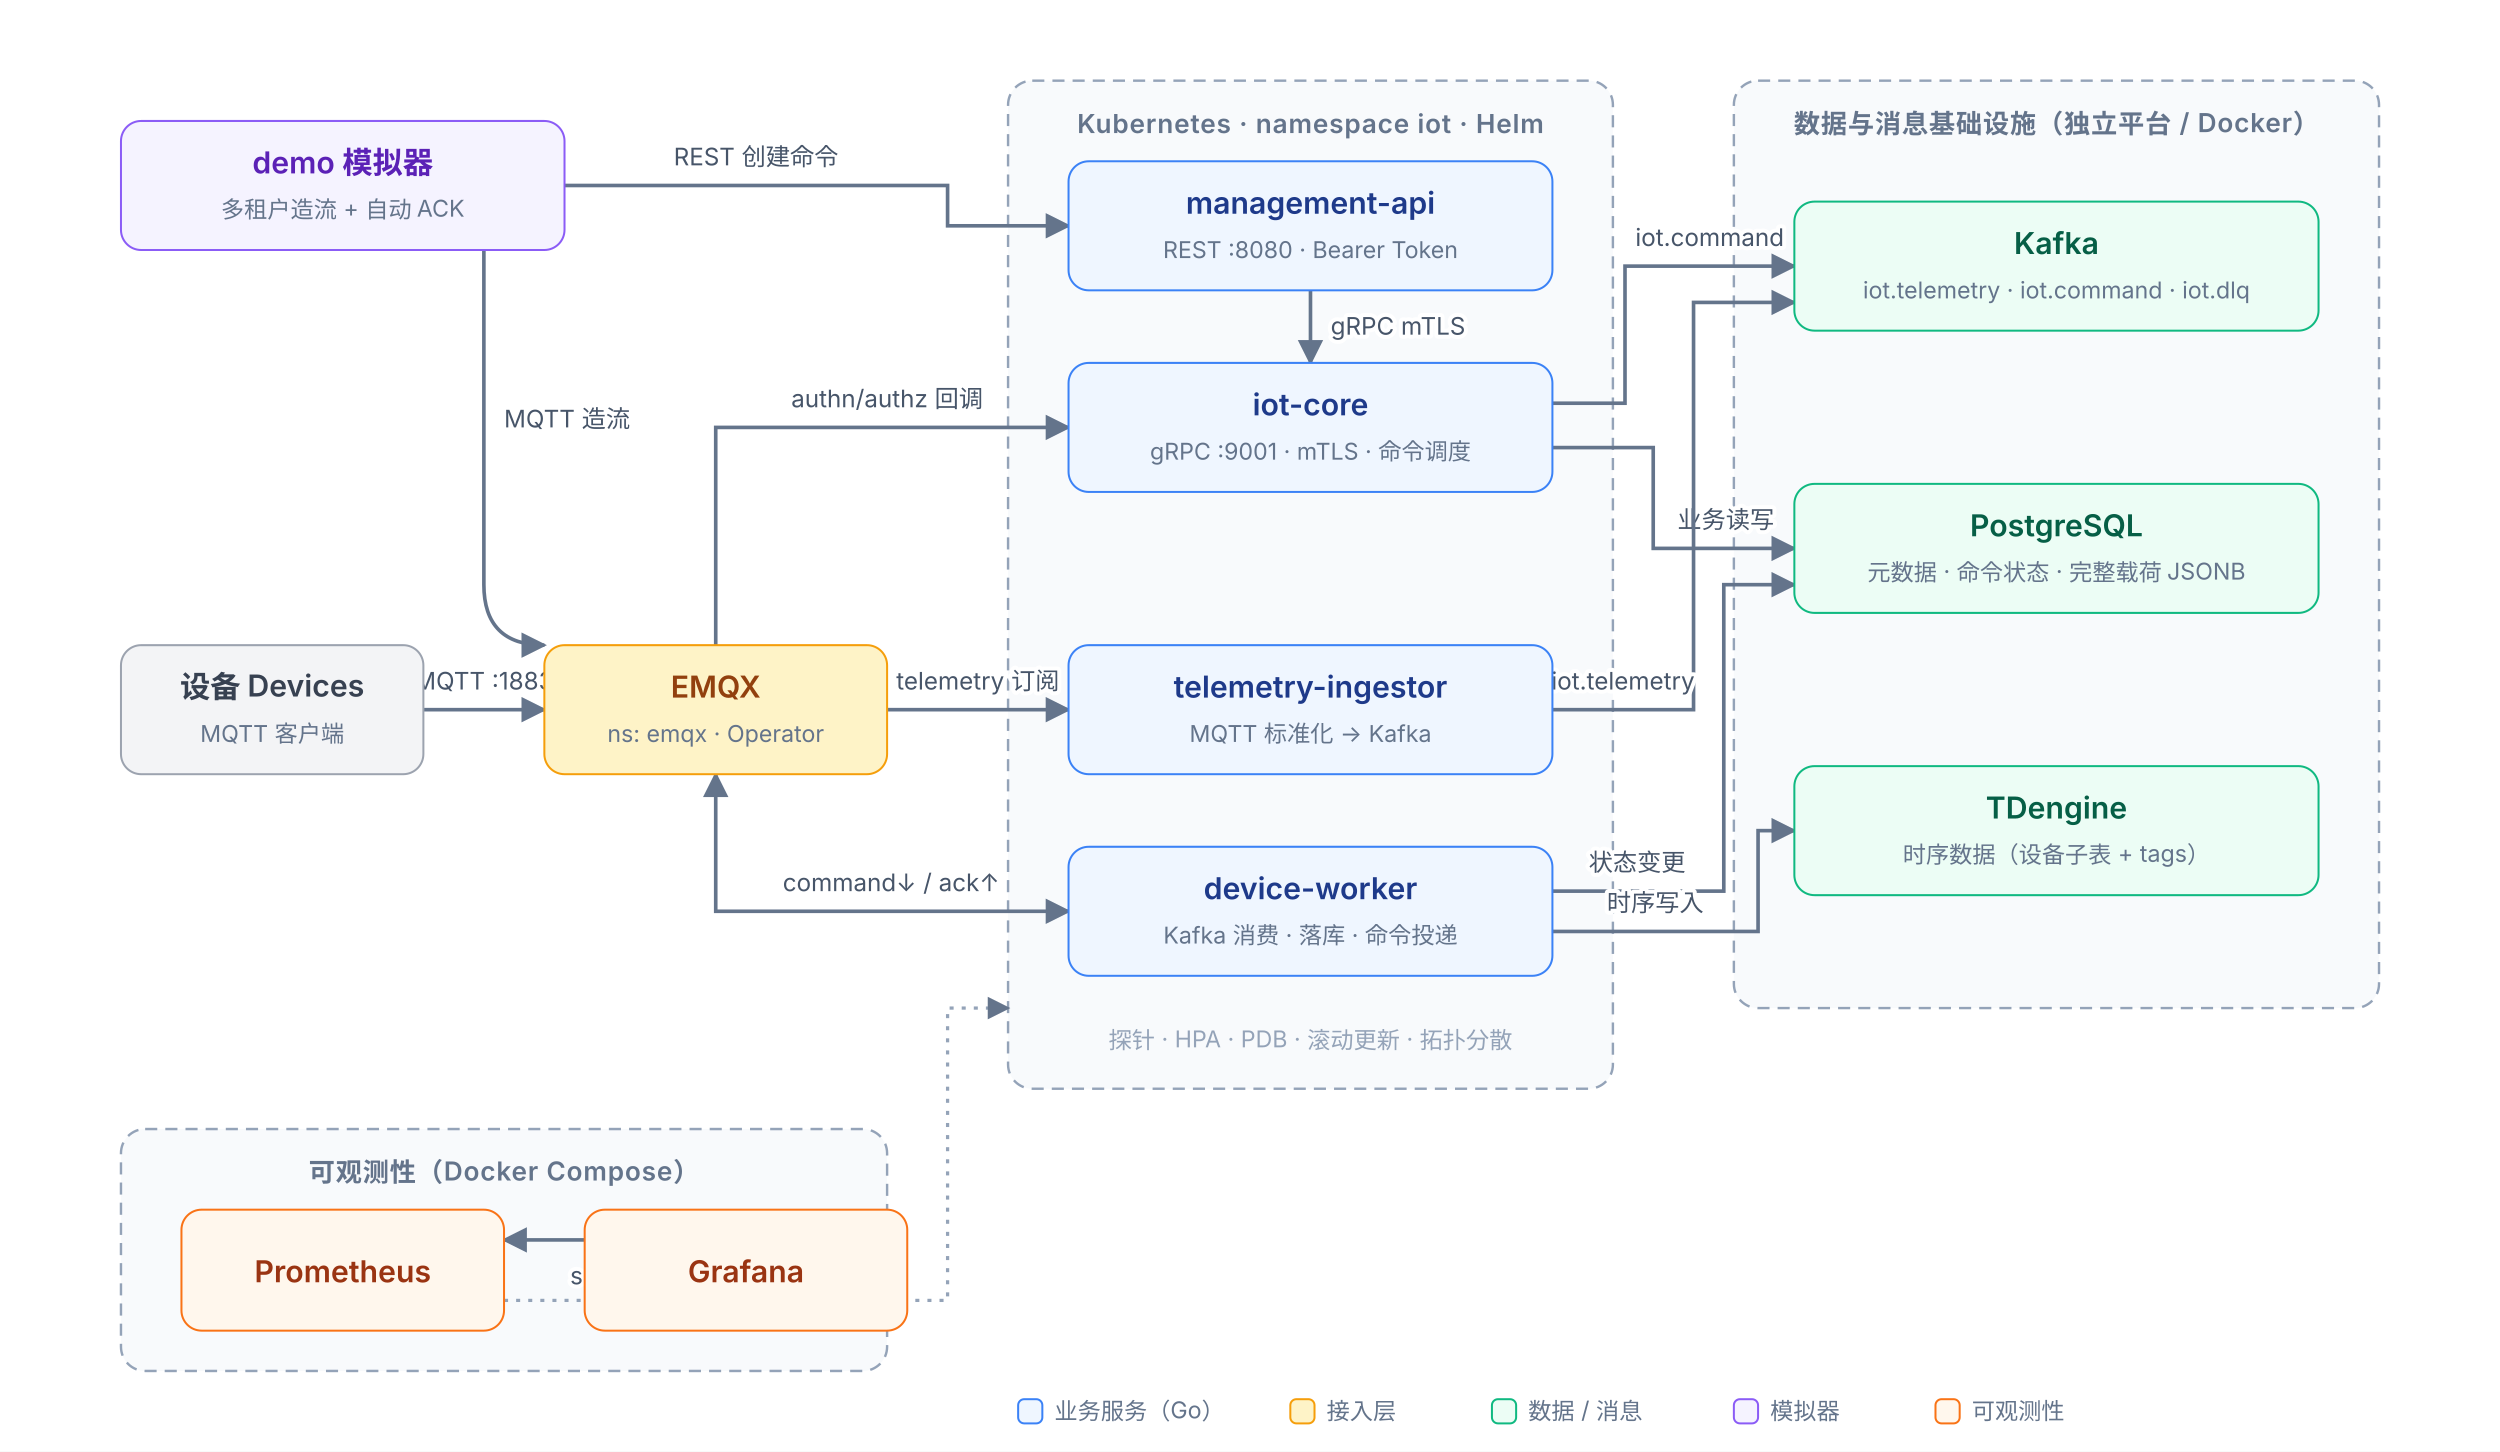
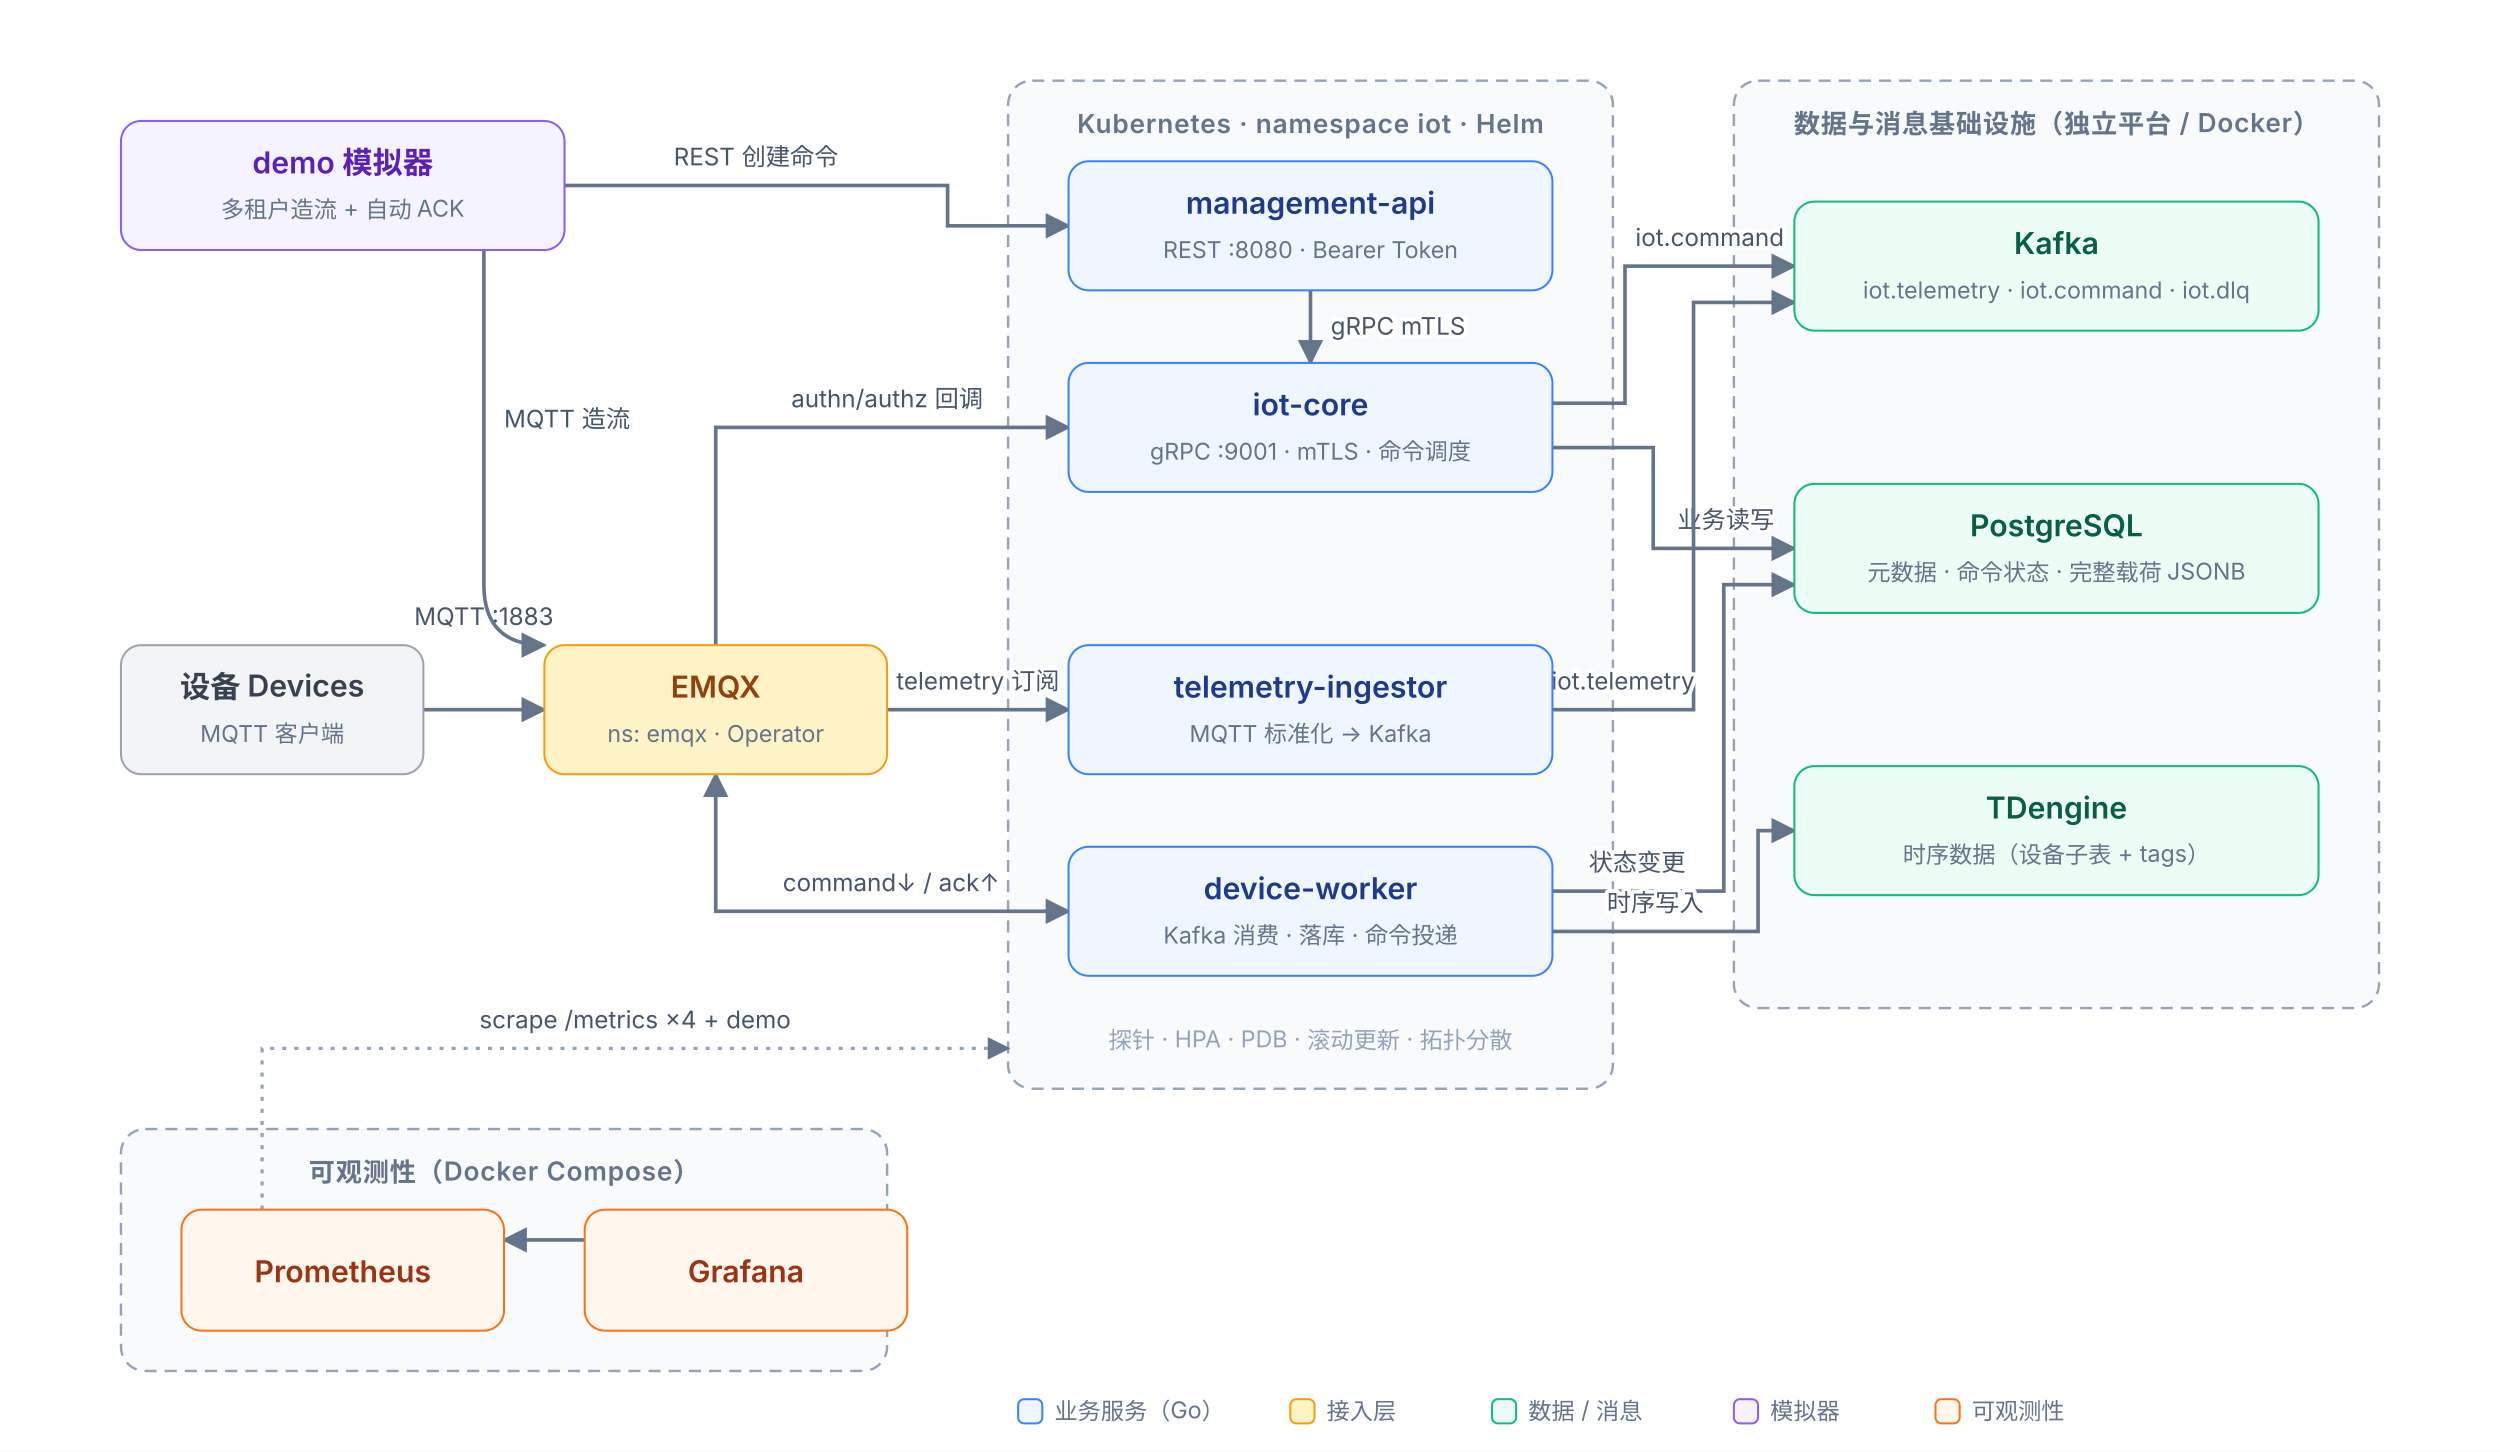
<svg xmlns="http://www.w3.org/2000/svg" viewBox="0 0 1240 720" role="img" aria-label="IoT platform architecture" font-family="-apple-system, 'Segoe UI', 'PingFang SC', 'Hiragino Sans GB', 'Microsoft YaHei', sans-serif">
  <defs>
    <marker id="arr" viewBox="0 0 10 10" refX="9" refY="5" markerWidth="7" markerHeight="7" orient="auto-start-reverse">
      <path d="M0,0 L10,5 L0,10 z" fill="#64748B" />
    </marker>
    <style>
      .cluster { fill: #F8FAFC; stroke: #94A3B8; stroke-width: 1.2; stroke-dasharray: 6 4; }
      .cluster-label { font-size: 13px; font-weight: 600; fill: #64748B; letter-spacing: 0.4px; }
      .node-title { font-size: 15px; font-weight: 600; }
      .node-sub { font-size: 11.5px; fill: #64748B; }
      .edge { fill: none; stroke: #64748B; stroke-width: 1.8; }
      .edge-dotted { fill: none; stroke: #94A3B8; stroke-width: 1.6; stroke-dasharray: 2 4; }
      .edge-label { font-size: 12px; fill: #475569; paint-order: stroke; stroke: #ffffff; stroke-width: 4px; stroke-linejoin: round; }
      .note { font-size: 11.5px; fill: #94A3B8; }
      .dev  { fill: #F3F4F6; stroke: #9CA3AF; }
      .devt { fill: #374151; }
      .emqx { fill: #FEF3C7; stroke: #F59E0B; }
      .emqxt { fill: #92400E; }
      .svc  { fill: #EFF6FF; stroke: #3B82F6; }
      .svct { fill: #1E3A8A; }
      .store { fill: #ECFDF5; stroke: #10B981; }
      .storet { fill: #065F46; }
      .obs  { fill: #FFF7ED; stroke: #F97316; }
      .obst { fill: #9A3412; }
      .demo { fill: #F5F3FF; stroke: #8B5CF6; }
      .demot { fill: #5B21B6; }
    </style>
  </defs>
  <rect x="0" y="0" width="1240" height="720" fill="#FFFFFF" />
  <rect class="cluster" x="500" y="40" width="300" height="500" rx="12" />
  <text class="cluster-label" x="650" y="66" text-anchor="middle">Kubernetes · namespace iot · Helm</text>
  <rect class="cluster" x="860" y="40" width="320" height="460" rx="12" />
  <text class="cluster-label" x="1020" y="66" text-anchor="middle">数据与消息基础设施（独立平台 / Docker）</text>
  <rect class="cluster" x="60" y="560" width="380" height="120" rx="12" />
  <text class="cluster-label" x="250" y="586" text-anchor="middle">可观测性（Docker Compose）</text>
  <path class="edge" d="M210,352 L270,352" marker-end="url(#arr)" />
-   <text class="edge-label" x="240" y="342" text-anchor="middle">MQTT :1883</text>
+   <text class="edge-label" x="240" y="310" text-anchor="middle">MQTT :1883</text>
  <path class="edge" d="M440,352 L530,352" marker-end="url(#arr)" />
  <text class="edge-label" x="485" y="342" text-anchor="middle">telemetry 订阅</text>
  <path class="edge" d="M355,384 L355,452 L530,452" marker-start="url(#arr)" marker-end="url(#arr)" />
  <text class="edge-label" x="442" y="442" text-anchor="middle">command↓ / ack↑</text>
  <path class="edge" d="M355,320 L355,212 L530,212" marker-end="url(#arr)" />
  <text class="edge-label" x="440" y="202" text-anchor="middle">authn/authz 回调</text>
  <path class="edge" d="M650,144 L650,180" marker-end="url(#arr)" />
  <text class="edge-label" x="660" y="166" text-anchor="start">gRPC mTLS</text>
  <path class="edge" d="M770,222 L820,222 L820,272 L890,272" marker-end="url(#arr)" />
  <text class="edge-label" x="856" y="262" text-anchor="middle">业务读写</text>
  <path class="edge" d="M770,200 L806,200 L806,132 L890,132" marker-end="url(#arr)" />
  <text class="edge-label" x="848" y="122" text-anchor="middle">iot.command</text>
  <path class="edge" d="M770,352 L840,352 L840,150 L890,150" marker-end="url(#arr)" />
  <text class="edge-label" x="805" y="342" text-anchor="middle">iot.telemetry</text>
  <path class="edge" d="M770,442 L855,442 L855,290 L890,290" marker-end="url(#arr)" />
  <text class="edge-label" x="812" y="432" text-anchor="middle">状态变更</text>
  <path class="edge" d="M770,462 L872,462 L872,412 L890,412" marker-end="url(#arr)" />
  <text class="edge-label" x="821" y="452" text-anchor="middle">时序写入</text>
  <path class="edge" d="M240,124 L240,290 Q240,320 270,320" marker-end="url(#arr)" />
  <text class="edge-label" x="250" y="212" text-anchor="start">MQTT 造流</text>
  <path class="edge" d="M280,92 L470,92 L470,112 L530,112" marker-end="url(#arr)" />
  <text class="edge-label" x="375" y="82" text-anchor="middle">REST 创建命令</text>
-   <path class="edge-dotted" d="M250,645 L470,645 L470,500 L500,500" marker-end="url(#arr)" />
-   <text class="edge-label" x="360" y="637" text-anchor="middle">scrape /metrics ×4 + demo</text>
+   <path class="edge-dotted" d="M130,600 L130,520 L500,520" marker-end="url(#arr)" />
+   <text class="edge-label" x="315" y="510" text-anchor="middle">scrape /metrics ×4 + demo</text>
  <path class="edge" d="M290,615 L250,615" marker-end="url(#arr)" />
  <g>
    <rect class="dev" x="60" y="320" width="150" height="64" rx="10" />
    <text class="node-title devt" x="135" y="346" text-anchor="middle">设备 Devices</text>
    <text class="node-sub" x="135" y="368" text-anchor="middle">MQTT 客户端</text>
  </g>
  <g>
    <rect class="emqx" x="270" y="320" width="170" height="64" rx="10" />
    <text class="node-title emqxt" x="355" y="346" text-anchor="middle">EMQX</text>
    <text class="node-sub" x="355" y="368" text-anchor="middle">ns: emqx · Operator</text>
  </g>
  <g>
    <rect class="demo" x="60" y="60" width="220" height="64" rx="10" />
    <text class="node-title demot" x="170" y="86" text-anchor="middle">demo 模拟器</text>
    <text class="node-sub" x="170" y="108" text-anchor="middle">多租户造流 + 自动 ACK</text>
  </g>
  <g>
    <rect class="svc" x="530" y="80" width="240" height="64" rx="10" />
    <text class="node-title svct" x="650" y="106" text-anchor="middle">management-api</text>
    <text class="node-sub" x="650" y="128" text-anchor="middle">REST :8080 · Bearer Token</text>
  </g>
  <g>
    <rect class="svc" x="530" y="180" width="240" height="64" rx="10" />
    <text class="node-title svct" x="650" y="206" text-anchor="middle">iot-core</text>
    <text class="node-sub" x="650" y="228" text-anchor="middle">gRPC :9001 · mTLS · 命令调度</text>
  </g>
  <g>
    <rect class="svc" x="530" y="320" width="240" height="64" rx="10" />
    <text class="node-title svct" x="650" y="346" text-anchor="middle">telemetry-ingestor</text>
    <text class="node-sub" x="650" y="368" text-anchor="middle">MQTT 标准化 → Kafka</text>
  </g>
  <g>
    <rect class="svc" x="530" y="420" width="240" height="64" rx="10" />
    <text class="node-title svct" x="650" y="446" text-anchor="middle">device-worker</text>
    <text class="node-sub" x="650" y="468" text-anchor="middle">Kafka 消费 · 落库 · 命令投递</text>
  </g>
  <text class="note" x="650" y="520" text-anchor="middle">探针 · HPA · PDB · 滚动更新 · 拓扑分散</text>
  <g>
    <rect class="store" x="890" y="100" width="260" height="64" rx="10" />
    <text class="node-title storet" x="1020" y="126" text-anchor="middle">Kafka</text>
    <text class="node-sub" x="1020" y="148" text-anchor="middle">iot.telemetry · iot.command · iot.dlq</text>
  </g>
  <g>
    <rect class="store" x="890" y="240" width="260" height="64" rx="10" />
    <text class="node-title storet" x="1020" y="266" text-anchor="middle">PostgreSQL</text>
    <text class="node-sub" x="1020" y="288" text-anchor="middle">元数据 · 命令状态 · 完整载荷 JSONB</text>
  </g>
  <g>
    <rect class="store" x="890" y="380" width="260" height="64" rx="10" />
    <text class="node-title storet" x="1020" y="406" text-anchor="middle">TDengine</text>
    <text class="node-sub" x="1020" y="428" text-anchor="middle">时序数据（设备子表 + tags）</text>
  </g>
  <g>
    <rect class="obs" x="90" y="600" width="160" height="60" rx="10" />
    <text class="node-title obst" x="170" y="636" text-anchor="middle">Prometheus</text>
  </g>
  <g>
    <rect class="obs" x="290" y="600" width="160" height="60" rx="10" />
    <text class="node-title obst" x="370" y="636" text-anchor="middle">Grafana</text>
  </g>
  <g font-size="11.5px" fill="#64748B">
    <rect class="svc" x="505" y="694" width="12" height="12" rx="3" />
    <text x="523" y="704">业务服务（Go）</text>
    <rect class="emqx" x="640" y="694" width="12" height="12" rx="3" />
    <text x="658" y="704">接入层</text>
    <rect class="store" x="740" y="694" width="12" height="12" rx="3" />
    <text x="758" y="704">数据 / 消息</text>
    <rect class="demo" x="860" y="694" width="12" height="12" rx="3" />
    <text x="878" y="704">模拟器</text>
    <rect class="obs" x="960" y="694" width="12" height="12" rx="3" />
    <text x="978" y="704">可观测性</text>
  </g>
</svg>
